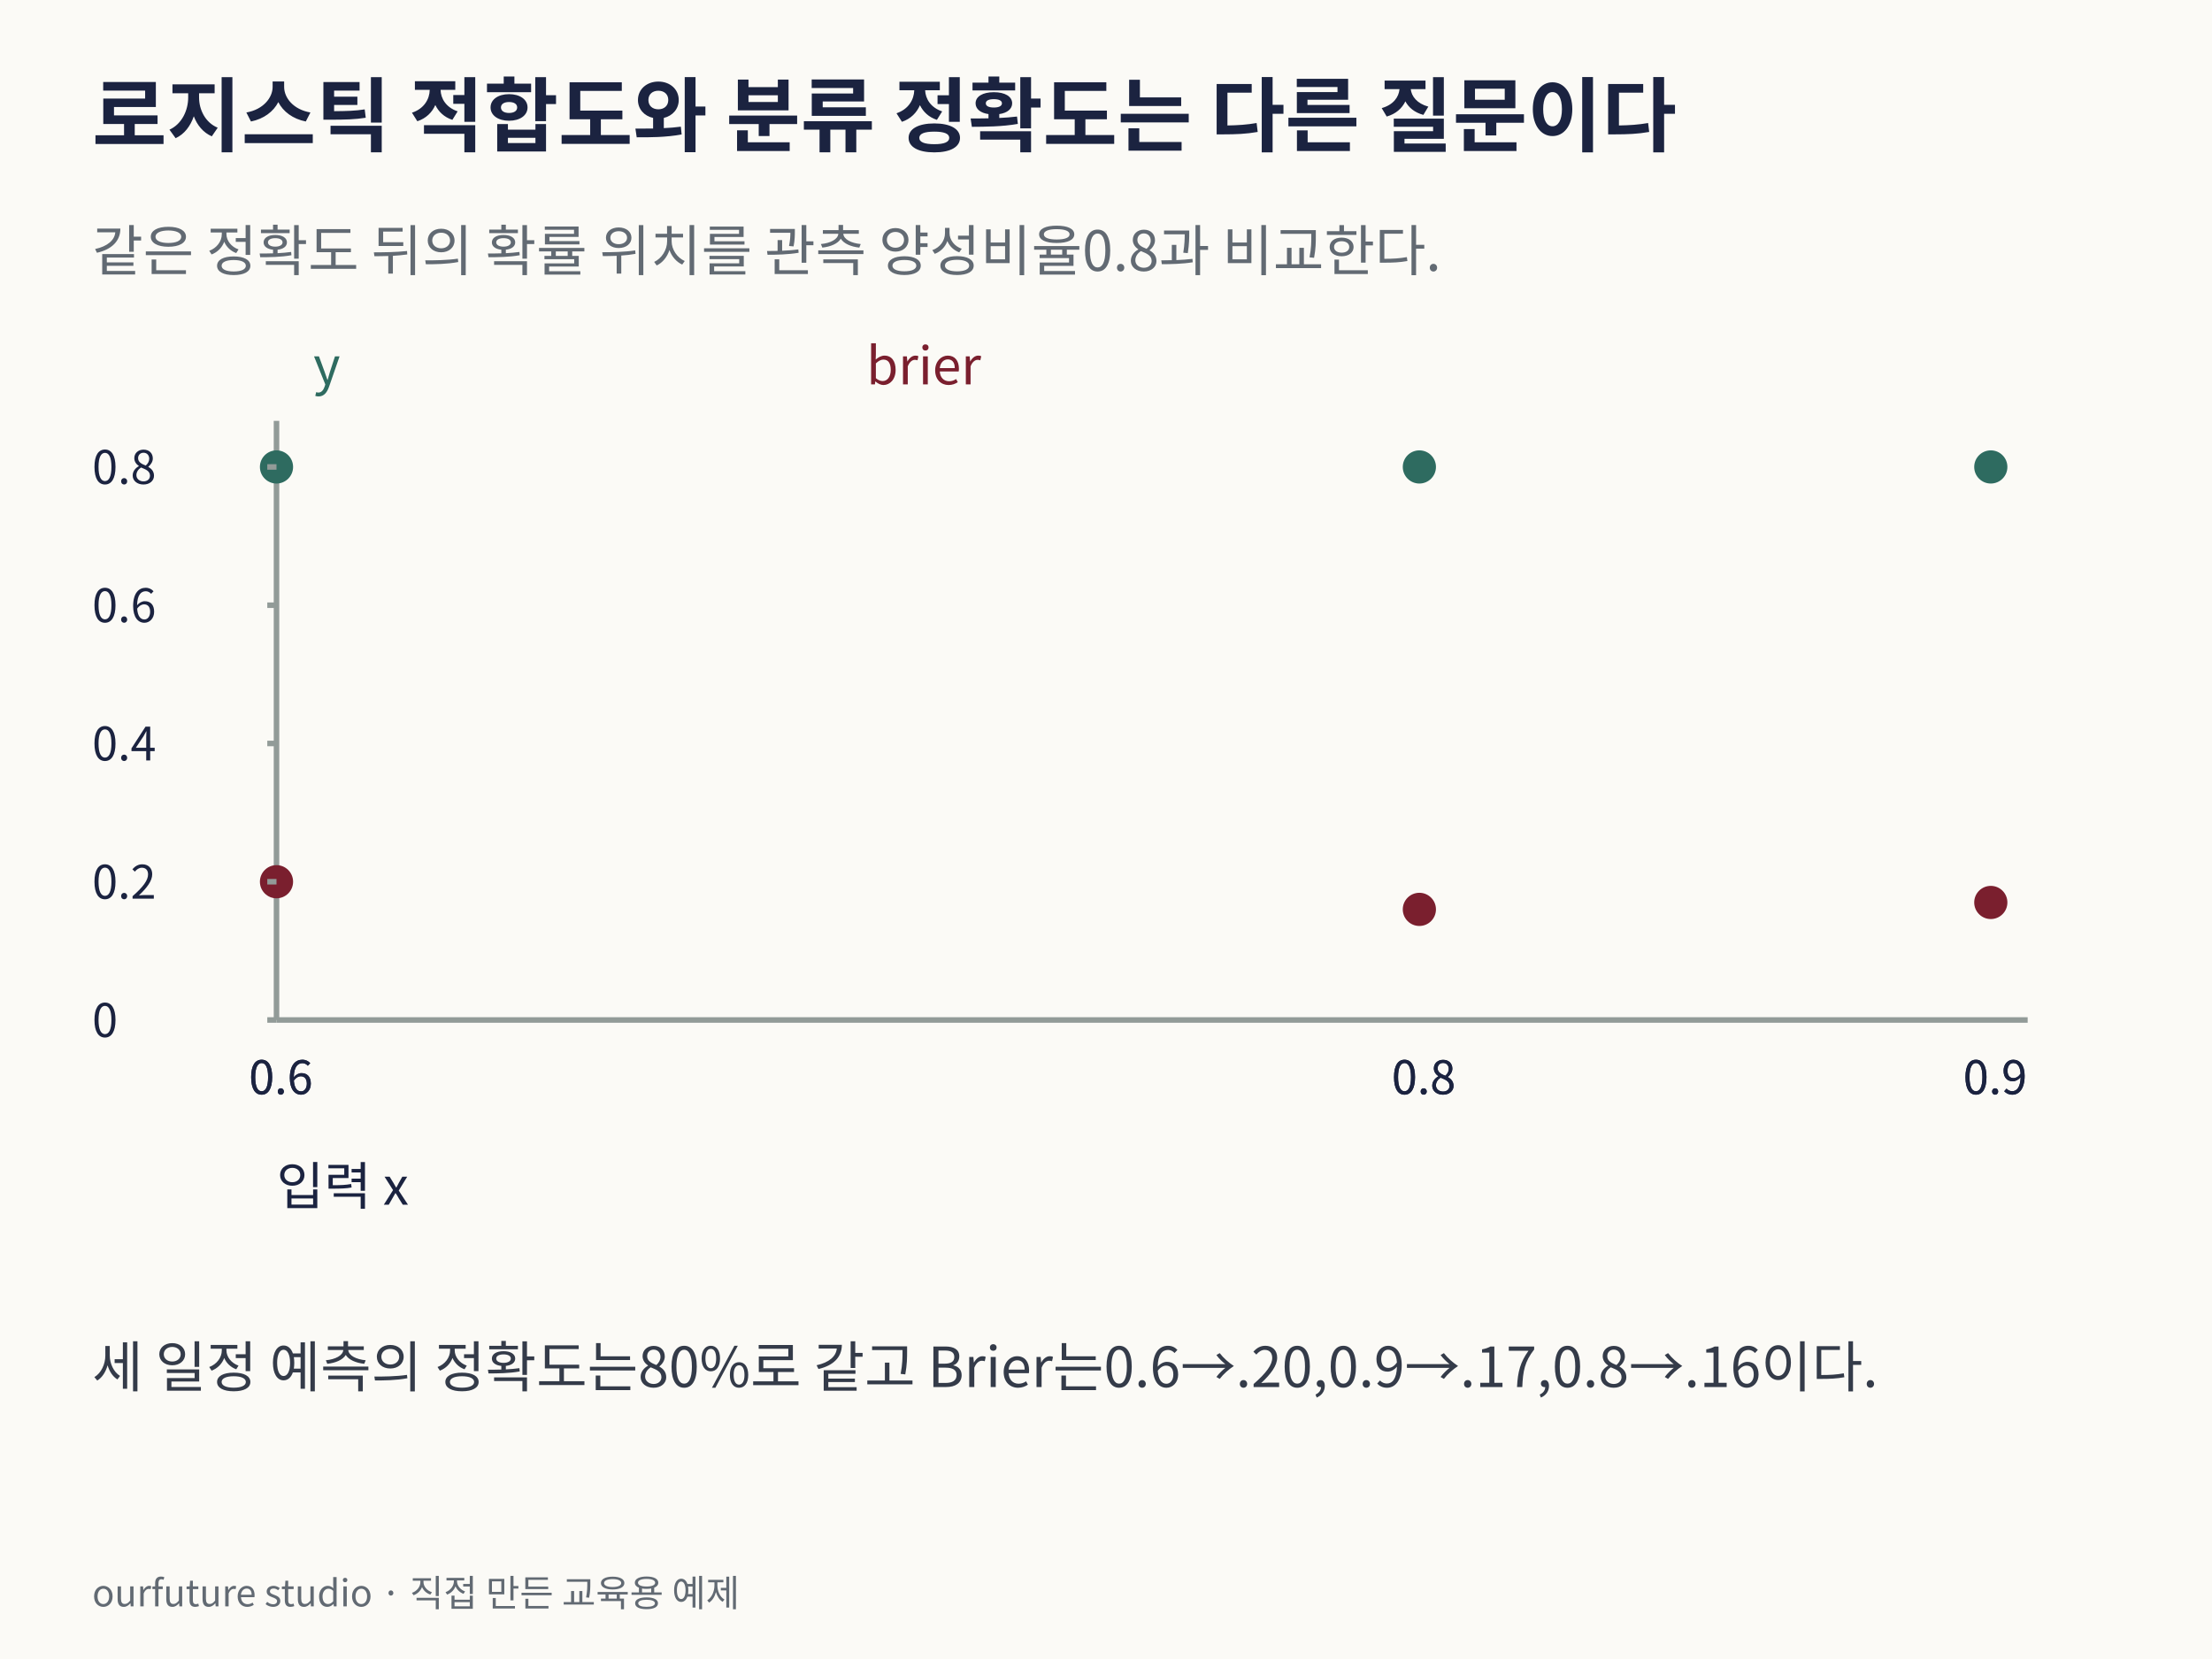
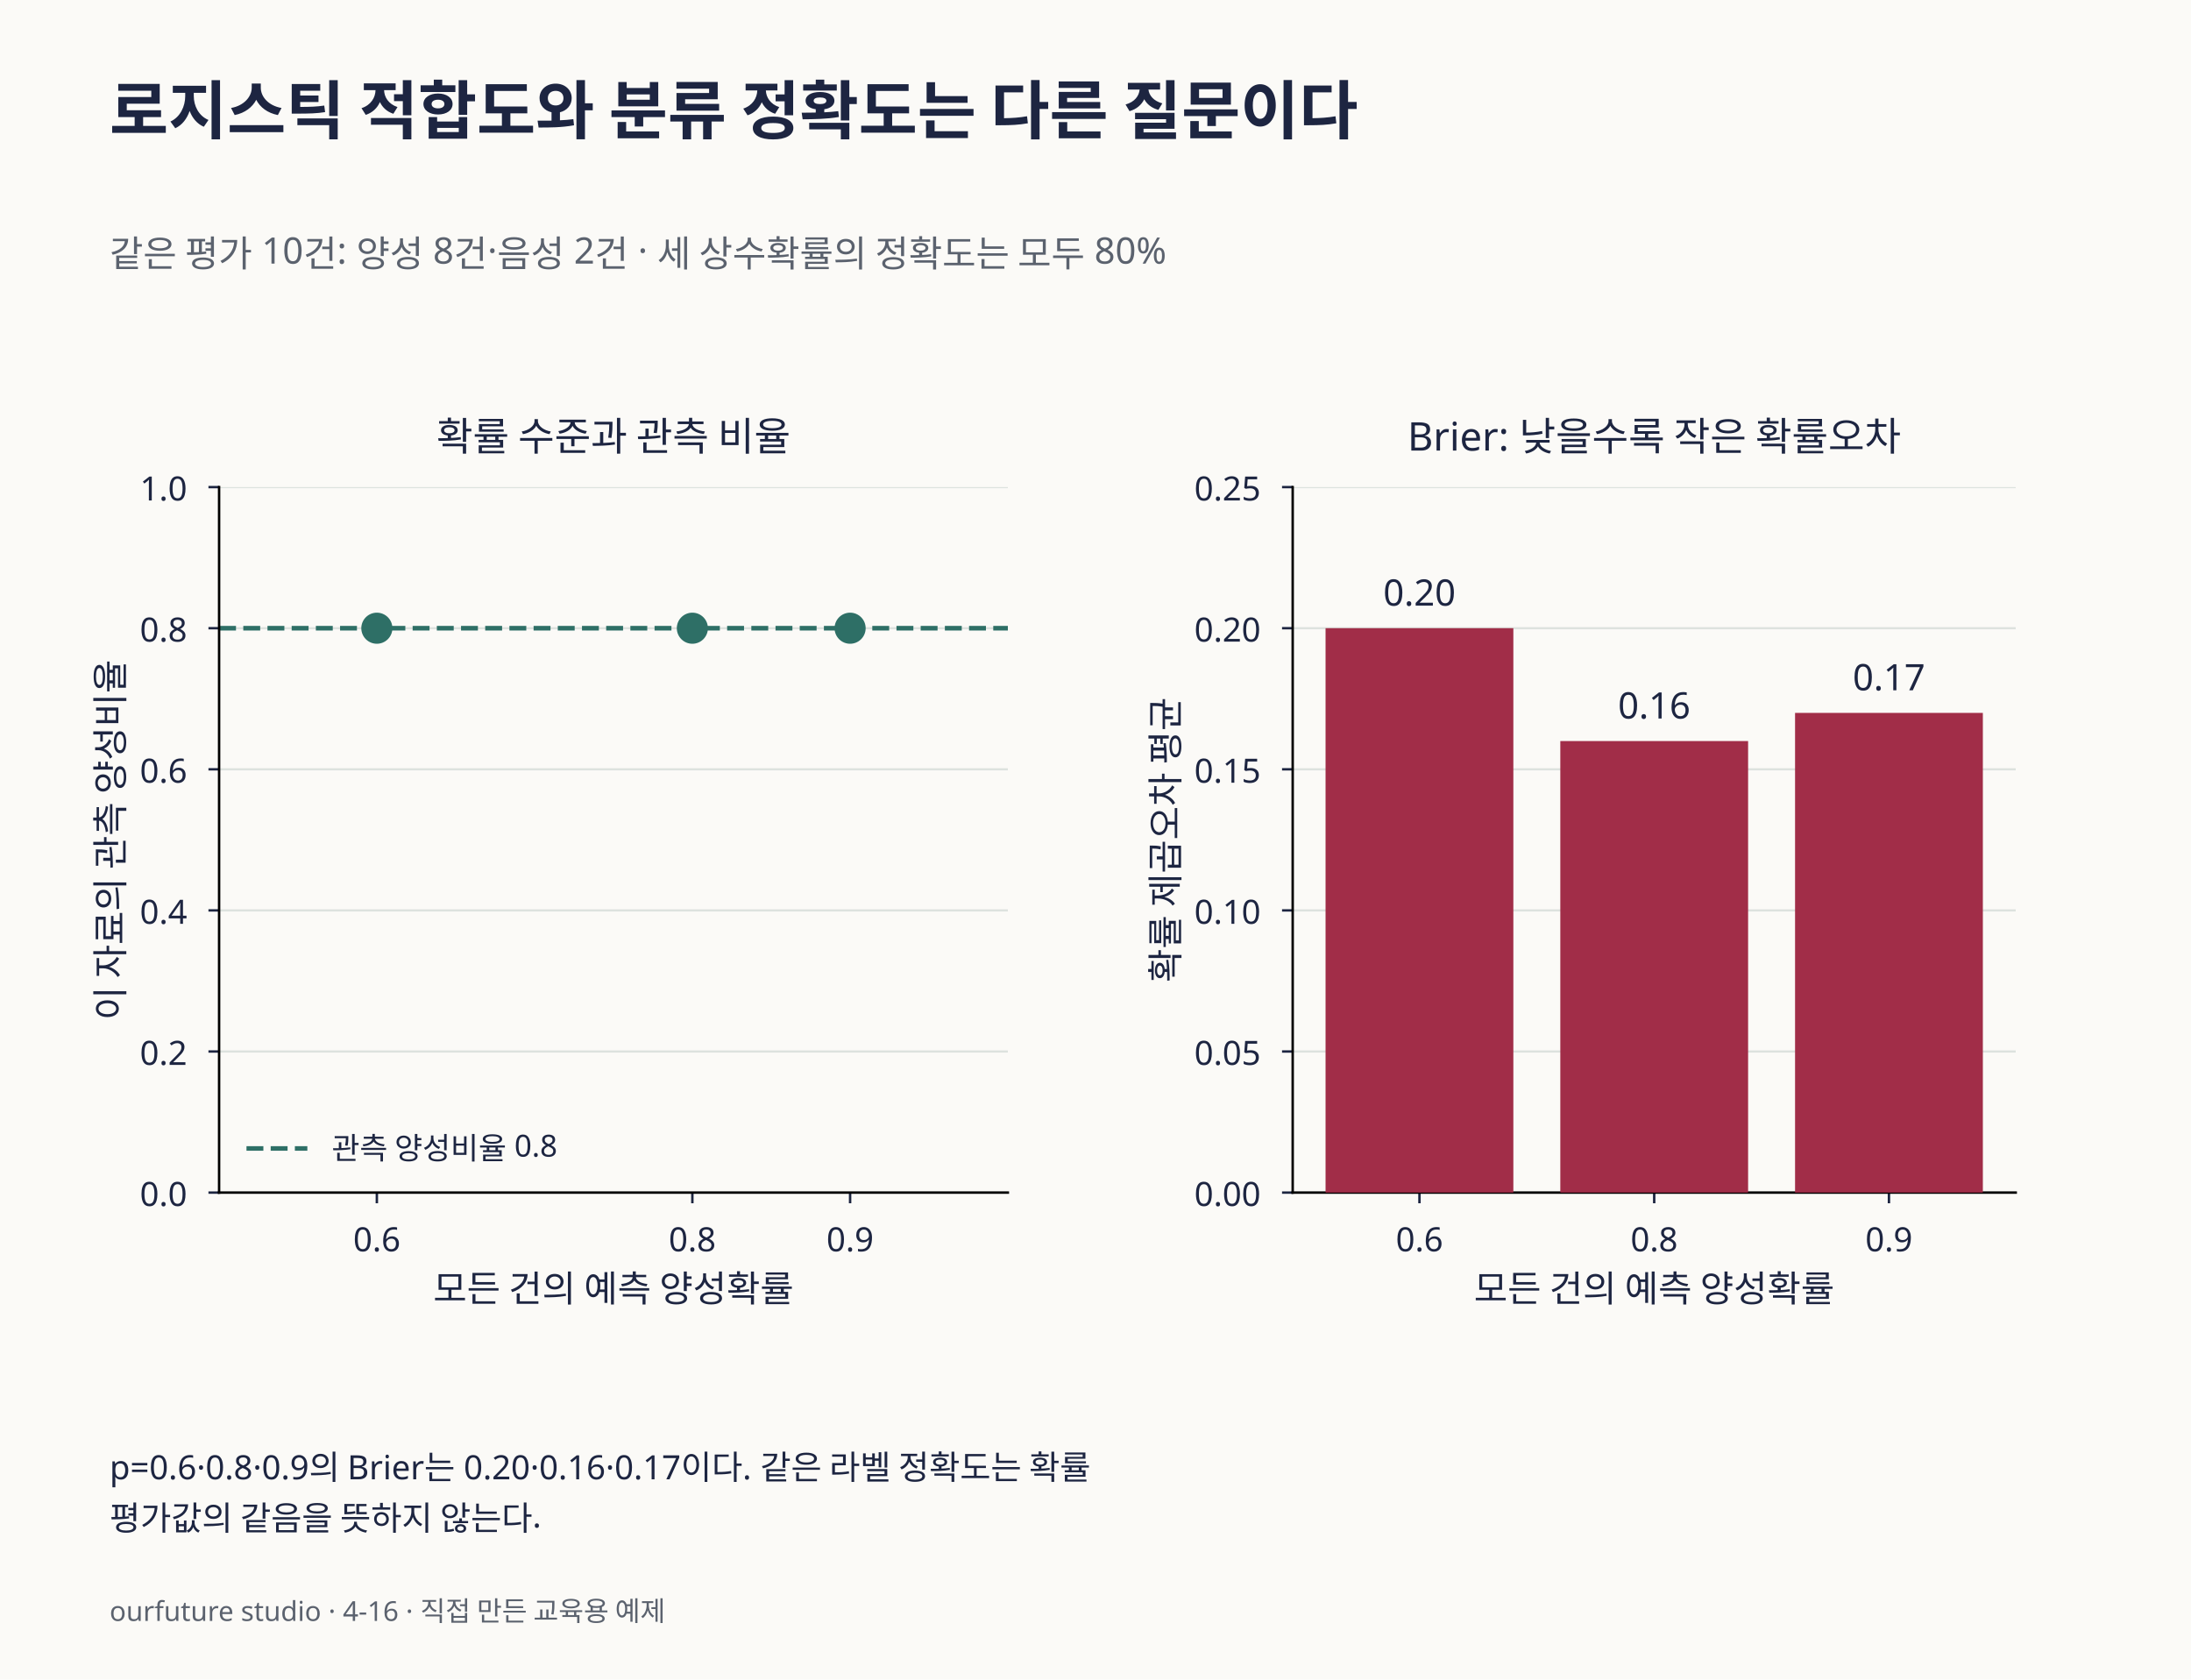
- <svg xmlns="http://www.w3.org/2000/svg" width="1200" height="900" viewBox="0 0 1200 900" role="img">
-   <rect width="1200" height="900" fill="#fbfaf6" />
-   <text x="50" y="78.7" fill="#1b2340" font-size="44" font-family="Noto Sans CJK KR,Malgun Gothic,sans-serif" font-weight="600">로지스틱 적합도와 분류 정확도는 다른 질문이다</text>
-   <text x="50" y="146.9" fill="#626a73" font-size="30" font-family="Noto Sans CJK KR,Malgun Gothic,sans-serif" font-weight="400">같은 정확도 뒤의 확률 위치를 관측 양성비율0.8과 비교한다.</text>
-   <line x1="150" y1="553.3" x2="1100" y2="553.3" stroke="#929b98" stroke-width="3" />
-   <line x1="150" y1="228.3" x2="150" y2="553.3" stroke="#929b98" stroke-width="3" />
-   <text x="170" y="208.5" fill="#2e6b60" font-size="28" font-family="Noto Sans CJK KR,Malgun Gothic,sans-serif" font-weight="400">y</text>
-   <circle cx="150.0" cy="253.3" r="9" fill="#2e6b60" />
-   <text x="135.0" y="593.5" fill="#1b2340" font-size="25" font-family="Noto Sans CJK KR,Malgun Gothic,sans-serif" font-weight="400">0.6</text>
-   <circle cx="1080.0" cy="253.3" r="9" fill="#2e6b60" />
-   <text x="1065.0" y="593.5" fill="#1b2340" font-size="25" font-family="Noto Sans CJK KR,Malgun Gothic,sans-serif" font-weight="400">0.9</text>
-   <circle cx="770" cy="253.3" r="9" fill="#2e6b60" />
-   <text x="755" y="593.5" fill="#1b2340" font-size="25" font-family="Noto Sans CJK KR,Malgun Gothic,sans-serif" font-weight="400">0.8</text>
-   <text x="470" y="208.5" fill="#7a1f2e" font-size="28" font-family="Noto Sans CJK KR,Malgun Gothic,sans-serif" font-weight="400">brier</text>
-   <circle cx="150.0" cy="478.3" r="9" fill="#7a1f2e" />
-   <text x="135.0" y="593.5" fill="#1b2340" font-size="25" font-family="Noto Sans CJK KR,Malgun Gothic,sans-serif" font-weight="400">0.6</text>
-   <circle cx="1080.0" cy="489.55" r="9" fill="#7a1f2e" />
-   <text x="1065.0" y="593.5" fill="#1b2340" font-size="25" font-family="Noto Sans CJK KR,Malgun Gothic,sans-serif" font-weight="400">0.9</text>
-   <circle cx="770" cy="493.3" r="9" fill="#7a1f2e" />
-   <text x="755" y="593.5" fill="#1b2340" font-size="25" font-family="Noto Sans CJK KR,Malgun Gothic,sans-serif" font-weight="400">0.8</text>
-   <text x="50" y="562.5" fill="#1b2340" font-size="25" font-family="Noto Sans CJK KR,Malgun Gothic,sans-serif" font-weight="400">0</text>
-   <line x1="145" y1="553.3" x2="150" y2="553.3" stroke="#929b98" stroke-width="3" />
-   <text x="50" y="487.5" fill="#1b2340" font-size="25" font-family="Noto Sans CJK KR,Malgun Gothic,sans-serif" font-weight="400">0.2</text>
-   <line x1="145" y1="478.3" x2="150" y2="478.3" stroke="#929b98" stroke-width="3" />
-   <text x="50" y="412.5" fill="#1b2340" font-size="25" font-family="Noto Sans CJK KR,Malgun Gothic,sans-serif" font-weight="400">0.4</text>
-   <line x1="145" y1="403.3" x2="150" y2="403.3" stroke="#929b98" stroke-width="3" />
-   <text x="50" y="337.5" fill="#1b2340" font-size="25" font-family="Noto Sans CJK KR,Malgun Gothic,sans-serif" font-weight="400">0.6</text>
-   <line x1="145" y1="328.3" x2="150" y2="328.3" stroke="#929b98" stroke-width="3" />
-   <text x="50" y="262.5" fill="#1b2340" font-size="25" font-family="Noto Sans CJK KR,Malgun Gothic,sans-serif" font-weight="400">0.8</text>
-   <line x1="145" y1="253.3" x2="150" y2="253.3" stroke="#929b98" stroke-width="3" />
-   <text x="150" y="653.5" fill="#1b2340" font-size="28" font-family="Noto Sans CJK KR,Malgun Gothic,sans-serif" font-weight="400">입력 x</text>
-   <text x="50" y="752.4" fill="#343b49" font-size="30" font-family="Noto Sans CJK KR,Malgun Gothic,sans-serif" font-weight="400">세 일정 예측의 정확도는80%로 같고 Brier는0.6→.20,0.9→.17,0.8→.16이다.</text>
-   <text x="50" y="871.4" fill="#626a73" font-size="20" font-family="Noto Sans CJK KR,Malgun Gothic,sans-serif" font-weight="400">ourfuture studio · 직접 만든 교육용 예제</text>
+ <svg xmlns="http://www.w3.org/2000/svg" xmlns:xlink="http://www.w3.org/1999/xlink" width="1200px" height="920px" viewBox="0 0 720 552" version="1.1">
+   <defs>
+     <style type="text/css">*{stroke-linejoin: round; stroke-linecap: butt}</style>
+   </defs>
+   <g id="figure_1">
+     <g id="patch_1">
+       <path d="M 0 552  L 720 552  L 720 0  L 0 0  z " style="fill: #fbfaf7" />
+     </g>
+     <g id="axes_1">
+       <g id="patch_2">
+         <path d="M 72 391.92  L 331.2 391.92  L 331.2 160.08  L 72 160.08  z " style="fill: #fbfaf7" />
+       </g>
+       <g id="matplotlib.axis_1">
+         <g id="xtick_1">
+           <g id="line2d_1">
+             <defs>
+               <path id="m3e04ab93a7" d="M 0 0  L 0 3.5  " style="stroke: #1d2541; stroke-width: 0.8" />
+             </defs>
+             <g>
+               <use xlink:href="#m3e04ab93a7" x="123.84" y="391.92" style="fill: #1d2541; stroke: #1d2541; stroke-width: 0.8" />
+             </g>
+           </g>
+           <g id="text_1">
+             <text style="font-size: 11px; font-family: 'Malgun Gothic'; text-anchor: middle; fill: #1d2541" x="123.84" y="411.218" transform="rotate(-0 123.84 411.2179)">0.6</text>
+           </g>
+         </g>
+         <g id="xtick_2">
+           <g id="line2d_2">
+             <g>
+               <use xlink:href="#m3e04ab93a7" x="227.52" y="391.92" style="fill: #1d2541; stroke: #1d2541; stroke-width: 0.8" />
+             </g>
+           </g>
+           <g id="text_2">
+             <text style="font-size: 11px; font-family: 'Malgun Gothic'; text-anchor: middle; fill: #1d2541" x="227.52" y="411.218" transform="rotate(-0 227.52 411.2179)">0.8</text>
+           </g>
+         </g>
+         <g id="xtick_3">
+           <g id="line2d_3">
+             <g>
+               <use xlink:href="#m3e04ab93a7" x="279.36" y="391.92" style="fill: #1d2541; stroke: #1d2541; stroke-width: 0.8" />
+             </g>
+           </g>
+           <g id="text_3">
+             <text style="font-size: 11px; font-family: 'Malgun Gothic'; text-anchor: middle; fill: #1d2541" x="279.36" y="411.218" transform="rotate(-0 279.36 411.2179)">0.9</text>
+           </g>
+         </g>
+         <g id="text_4">
+           <text style="font-size: 12px; font-family: 'Malgun Gothic'; text-anchor: middle; fill: #1d2541" x="201.6" y="427.762" transform="rotate(-0 201.6 427.7625)">모든 건의 예측 양성확률</text>
+         </g>
+       </g>
+       <g id="matplotlib.axis_2">
+         <g id="ytick_1">
+           <g id="line2d_4">
+             <path d="M 72 391.92  L 331.2 391.92  " clip-path="url(#pe2fc9fc0fd)" style="fill: none; stroke: #dde2de; stroke-width: 0.7; stroke-linecap: square" />
+           </g>
+           <g id="line2d_5">
+             <defs>
+               <path id="m63b66a0bca" d="M 0 0  L -3.5 0  " style="stroke: #1d2541; stroke-width: 0.8" />
+             </defs>
+             <g>
+               <use xlink:href="#m63b66a0bca" x="72" y="391.92" style="fill: #1d2541; stroke: #1d2541; stroke-width: 0.8" />
+             </g>
+           </g>
+           <g id="text_5">
+             <text style="font-size: 11px; font-family: 'Malgun Gothic'; text-anchor: end; fill: #1d2541" x="61.5" y="396.319" transform="rotate(-0 61.5 396.3189)">0.0</text>
+           </g>
+         </g>
+         <g id="ytick_2">
+           <g id="line2d_6">
+             <path d="M 72 345.552  L 331.2 345.552  " clip-path="url(#pe2fc9fc0fd)" style="fill: none; stroke: #dde2de; stroke-width: 0.7; stroke-linecap: square" />
+           </g>
+           <g id="line2d_7">
+             <g>
+               <use xlink:href="#m63b66a0bca" x="72" y="345.552" style="fill: #1d2541; stroke: #1d2541; stroke-width: 0.8" />
+             </g>
+           </g>
+           <g id="text_6">
+             <text style="font-size: 11px; font-family: 'Malgun Gothic'; text-anchor: end; fill: #1d2541" x="61.5" y="349.951" transform="rotate(-0 61.5 349.9509)">0.2</text>
+           </g>
+         </g>
+         <g id="ytick_3">
+           <g id="line2d_8">
+             <path d="M 72 299.184  L 331.2 299.184  " clip-path="url(#pe2fc9fc0fd)" style="fill: none; stroke: #dde2de; stroke-width: 0.7; stroke-linecap: square" />
+           </g>
+           <g id="line2d_9">
+             <g>
+               <use xlink:href="#m63b66a0bca" x="72" y="299.184" style="fill: #1d2541; stroke: #1d2541; stroke-width: 0.8" />
+             </g>
+           </g>
+           <g id="text_7">
+             <text style="font-size: 11px; font-family: 'Malgun Gothic'; text-anchor: end; fill: #1d2541" x="61.5" y="303.583" transform="rotate(-0 61.5 303.5829)">0.4</text>
+           </g>
+         </g>
+         <g id="ytick_4">
+           <g id="line2d_10">
+             <path d="M 72 252.816  L 331.2 252.816  " clip-path="url(#pe2fc9fc0fd)" style="fill: none; stroke: #dde2de; stroke-width: 0.7; stroke-linecap: square" />
+           </g>
+           <g id="line2d_11">
+             <g>
+               <use xlink:href="#m63b66a0bca" x="72" y="252.816" style="fill: #1d2541; stroke: #1d2541; stroke-width: 0.8" />
+             </g>
+           </g>
+           <g id="text_8">
+             <text style="font-size: 11px; font-family: 'Malgun Gothic'; text-anchor: end; fill: #1d2541" x="61.5" y="257.215" transform="rotate(-0 61.5 257.2149)">0.6</text>
+           </g>
+         </g>
+         <g id="ytick_5">
+           <g id="line2d_12">
+             <path d="M 72 206.448  L 331.2 206.448  " clip-path="url(#pe2fc9fc0fd)" style="fill: none; stroke: #dde2de; stroke-width: 0.7; stroke-linecap: square" />
+           </g>
+           <g id="line2d_13">
+             <g>
+               <use xlink:href="#m63b66a0bca" x="72" y="206.448" style="fill: #1d2541; stroke: #1d2541; stroke-width: 0.8" />
+             </g>
+           </g>
+           <g id="text_9">
+             <text style="font-size: 11px; font-family: 'Malgun Gothic'; text-anchor: end; fill: #1d2541" x="61.5" y="210.847" transform="rotate(-0 61.5 210.8469)">0.8</text>
+           </g>
+         </g>
+         <g id="ytick_6">
+           <g id="line2d_14">
+             <path d="M 72 160.08  L 331.2 160.08  " clip-path="url(#pe2fc9fc0fd)" style="fill: none; stroke: #dde2de; stroke-width: 0.7; stroke-linecap: square" />
+           </g>
+           <g id="line2d_15">
+             <g>
+               <use xlink:href="#m63b66a0bca" x="72" y="160.08" style="fill: #1d2541; stroke: #1d2541; stroke-width: 0.8" />
+             </g>
+           </g>
+           <g id="text_10">
+             <text style="font-size: 11px; font-family: 'Malgun Gothic'; text-anchor: end; fill: #1d2541" x="61.5" y="164.479" transform="rotate(-0 61.5 164.4789)">1.0</text>
+           </g>
+         </g>
+         <g id="text_11">
+           <text style="font-size: 12px; font-family: 'Malgun Gothic'; text-anchor: middle; fill: #1d2541" x="40.574" y="276" transform="rotate(-90 40.57422 276)">이 자료의 관측 양성비율</text>
+         </g>
+       </g>
+       <g id="line2d_16">
+         <path d="M 72 206.448  L 331.2 206.448  " clip-path="url(#pe2fc9fc0fd)" style="fill: none; stroke-dasharray: 5.55,2.4; stroke-dashoffset: 0; stroke: #2e6f66; stroke-width: 1.5" />
+       </g>
+       <g id="patch_3">
+         <path d="M 72 391.92  L 72 160.08  " style="fill: none; stroke: #000000; stroke-width: 0.8; stroke-linejoin: miter; stroke-linecap: square" />
+       </g>
+       <g id="patch_4">
+         <path d="M 72 391.92  L 331.2 391.92  " style="fill: none; stroke: #000000; stroke-width: 0.8; stroke-linejoin: miter; stroke-linecap: square" />
+       </g>
+       <g id="PathCollection_1">
+         <defs>
+           <path id="m4eff230987" d="M 0 4.61  C 1.223 4.61 2.395 4.124 3.26 3.26  C 4.124 2.395 4.61 1.223 4.61 0  C 4.61 -1.223 4.124 -2.395 3.26 -3.26  C 2.395 -4.124 1.223 -4.61 0 -4.61  C -1.223 -4.61 -2.395 -4.124 -3.26 -3.26  C -4.124 -2.395 -4.61 -1.223 -4.61 0  C -4.61 1.223 -4.124 2.395 -3.26 3.26  C -2.395 4.124 -1.223 4.61 0 4.61  z " style="stroke: #2e6f66" />
+         </defs>
+         <g clip-path="url(#pe2fc9fc0fd)">
+           <use xlink:href="#m4eff230987" x="123.84" y="206.448" style="fill: #2e6f66; stroke: #2e6f66" />
+           <use xlink:href="#m4eff230987" x="227.52" y="206.448" style="fill: #2e6f66; stroke: #2e6f66" />
+           <use xlink:href="#m4eff230987" x="279.36" y="206.448" style="fill: #2e6f66; stroke: #2e6f66" />
+         </g>
+       </g>
+       <g id="text_12">
+         <text style="font-size: 13px; font-family: 'Malgun Gothic'; text-anchor: middle; fill: #1d2541" x="201.6" y="148.08" transform="rotate(-0 201.6 148.08)">확률 수준과 관측 비율</text>
+       </g>
+       <g id="legend_1">
+         <g id="line2d_17">
+           <path d="M 81 377.418  L 91 377.418  L 101 377.418  " style="fill: none; stroke-dasharray: 5.55,2.4; stroke-dashoffset: 0; stroke: #2e6f66; stroke-width: 1.5" />
+         </g>
+         <g id="text_13">
+           <text style="font-size: 10px; font-family: 'Malgun Gothic'; text-anchor: start; fill: #1d2541" x="109" y="380.918" transform="rotate(-0 109 380.918)">관측 양성비율 0.8</text>
+         </g>
+       </g>
+     </g>
+     <g id="axes_2">
+       <g id="patch_5">
+         <path d="M 424.8 391.92  L 662.4 391.92  L 662.4 160.08  L 424.8 160.08  z " style="fill: #fbfaf7" />
+       </g>
+       <g id="matplotlib.axis_3">
+         <g id="xtick_4">
+           <g id="line2d_18">
+             <g>
+               <use xlink:href="#m3e04ab93a7" x="466.457" y="391.92" style="fill: #1d2541; stroke: #1d2541; stroke-width: 0.8" />
+             </g>
+           </g>
+           <g id="text_14">
+             <text style="font-size: 11px; font-family: 'Malgun Gothic'; text-anchor: middle; fill: #1d2541" x="466.457" y="411.218" transform="rotate(-0 466.4571 411.2179)">0.6</text>
+           </g>
+         </g>
+         <g id="xtick_5">
+           <g id="line2d_19">
+             <g>
+               <use xlink:href="#m3e04ab93a7" x="543.6" y="391.92" style="fill: #1d2541; stroke: #1d2541; stroke-width: 0.8" />
+             </g>
+           </g>
+           <g id="text_15">
+             <text style="font-size: 11px; font-family: 'Malgun Gothic'; text-anchor: middle; fill: #1d2541" x="543.6" y="411.218" transform="rotate(-0 543.6 411.2179)">0.8</text>
+           </g>
+         </g>
+         <g id="xtick_6">
+           <g id="line2d_20">
+             <g>
+               <use xlink:href="#m3e04ab93a7" x="620.743" y="391.92" style="fill: #1d2541; stroke: #1d2541; stroke-width: 0.8" />
+             </g>
+           </g>
+           <g id="text_16">
+             <text style="font-size: 11px; font-family: 'Malgun Gothic'; text-anchor: middle; fill: #1d2541" x="620.743" y="411.218" transform="rotate(-0 620.7429 411.2179)">0.9</text>
+           </g>
+         </g>
+         <g id="text_17">
+           <text style="font-size: 12px; font-family: 'Malgun Gothic'; text-anchor: middle; fill: #1d2541" x="543.6" y="427.762" transform="rotate(-0 543.6 427.7625)">모든 건의 예측 양성확률</text>
+         </g>
+       </g>
+       <g id="matplotlib.axis_4">
+         <g id="ytick_7">
+           <g id="line2d_21">
+             <path d="M 424.8 391.92  L 662.4 391.92  " clip-path="url(#p090ed1bd58)" style="fill: none; stroke: #dde2de; stroke-width: 0.7; stroke-linecap: square" />
+           </g>
+           <g id="line2d_22">
+             <g>
+               <use xlink:href="#m63b66a0bca" x="424.8" y="391.92" style="fill: #1d2541; stroke: #1d2541; stroke-width: 0.8" />
+             </g>
+           </g>
+           <g id="text_18">
+             <text style="font-size: 11px; font-family: 'Malgun Gothic'; text-anchor: end; fill: #1d2541" x="414.3" y="396.319" transform="rotate(-0 414.3 396.3189)">0.00</text>
+           </g>
+         </g>
+         <g id="ytick_8">
+           <g id="line2d_23">
+             <path d="M 424.8 345.552  L 662.4 345.552  " clip-path="url(#p090ed1bd58)" style="fill: none; stroke: #dde2de; stroke-width: 0.7; stroke-linecap: square" />
+           </g>
+           <g id="line2d_24">
+             <g>
+               <use xlink:href="#m63b66a0bca" x="424.8" y="345.552" style="fill: #1d2541; stroke: #1d2541; stroke-width: 0.8" />
+             </g>
+           </g>
+           <g id="text_19">
+             <text style="font-size: 11px; font-family: 'Malgun Gothic'; text-anchor: end; fill: #1d2541" x="414.3" y="349.951" transform="rotate(-0 414.3 349.9509)">0.05</text>
+           </g>
+         </g>
+         <g id="ytick_9">
+           <g id="line2d_25">
+             <path d="M 424.8 299.184  L 662.4 299.184  " clip-path="url(#p090ed1bd58)" style="fill: none; stroke: #dde2de; stroke-width: 0.7; stroke-linecap: square" />
+           </g>
+           <g id="line2d_26">
+             <g>
+               <use xlink:href="#m63b66a0bca" x="424.8" y="299.184" style="fill: #1d2541; stroke: #1d2541; stroke-width: 0.8" />
+             </g>
+           </g>
+           <g id="text_20">
+             <text style="font-size: 11px; font-family: 'Malgun Gothic'; text-anchor: end; fill: #1d2541" x="414.3" y="303.583" transform="rotate(-0 414.3 303.5829)">0.10</text>
+           </g>
+         </g>
+         <g id="ytick_10">
+           <g id="line2d_27">
+             <path d="M 424.8 252.816  L 662.4 252.816  " clip-path="url(#p090ed1bd58)" style="fill: none; stroke: #dde2de; stroke-width: 0.7; stroke-linecap: square" />
+           </g>
+           <g id="line2d_28">
+             <g>
+               <use xlink:href="#m63b66a0bca" x="424.8" y="252.816" style="fill: #1d2541; stroke: #1d2541; stroke-width: 0.8" />
+             </g>
+           </g>
+           <g id="text_21">
+             <text style="font-size: 11px; font-family: 'Malgun Gothic'; text-anchor: end; fill: #1d2541" x="414.3" y="257.215" transform="rotate(-0 414.3 257.2149)">0.15</text>
+           </g>
+         </g>
+         <g id="ytick_11">
+           <g id="line2d_29">
+             <path d="M 424.8 206.448  L 662.4 206.448  " clip-path="url(#p090ed1bd58)" style="fill: none; stroke: #dde2de; stroke-width: 0.7; stroke-linecap: square" />
+           </g>
+           <g id="line2d_30">
+             <g>
+               <use xlink:href="#m63b66a0bca" x="424.8" y="206.448" style="fill: #1d2541; stroke: #1d2541; stroke-width: 0.8" />
+             </g>
+           </g>
+           <g id="text_22">
+             <text style="font-size: 11px; font-family: 'Malgun Gothic'; text-anchor: end; fill: #1d2541" x="414.3" y="210.847" transform="rotate(-0 414.3 210.8469)">0.20</text>
+           </g>
+         </g>
+         <g id="ytick_12">
+           <g id="line2d_31">
+             <path d="M 424.8 160.08  L 662.4 160.08  " clip-path="url(#p090ed1bd58)" style="fill: none; stroke: #dde2de; stroke-width: 0.7; stroke-linecap: square" />
+           </g>
+           <g id="line2d_32">
+             <g>
+               <use xlink:href="#m63b66a0bca" x="424.8" y="160.08" style="fill: #1d2541; stroke: #1d2541; stroke-width: 0.8" />
+             </g>
+           </g>
+           <g id="text_23">
+             <text style="font-size: 11px; font-family: 'Malgun Gothic'; text-anchor: end; fill: #1d2541" x="414.3" y="164.479" transform="rotate(-0 414.3 164.4789)">0.25</text>
+           </g>
+         </g>
+         <g id="text_24">
+           <text style="font-size: 12px; font-family: 'Malgun Gothic'; text-anchor: middle; fill: #1d2541" x="387.316" y="276" transform="rotate(-90 387.3156 276)">확률 제곱오차 평균</text>
+         </g>
+       </g>
+       <g id="patch_6">
+         <path d="M 424.8 391.92  L 424.8 160.08  " style="fill: none; stroke: #000000; stroke-width: 0.8; stroke-linejoin: miter; stroke-linecap: square" />
+       </g>
+       <g id="patch_7">
+         <path d="M 424.8 391.92  L 662.4 391.92  " style="fill: none; stroke: #000000; stroke-width: 0.8; stroke-linejoin: miter; stroke-linecap: square" />
+       </g>
+       <g id="patch_8">
+         <path d="M 435.6 391.92  L 497.314 391.92  L 497.314 206.448  L 435.6 206.448  z " clip-path="url(#p090ed1bd58)" style="fill: #a12d48" />
+       </g>
+       <g id="patch_9">
+         <path d="M 512.743 391.92  L 574.457 391.92  L 574.457 243.542  L 512.743 243.542  z " clip-path="url(#p090ed1bd58)" style="fill: #a12d48" />
+       </g>
+       <g id="patch_10">
+         <path d="M 589.886 391.92  L 651.6 391.92  L 651.6 234.269  L 589.886 234.269  z " clip-path="url(#p090ed1bd58)" style="fill: #a12d48" />
+       </g>
+       <g id="text_25">
+         <text style="font-size: 12px; font-family: 'Malgun Gothic'; text-anchor: middle; fill: #1d2541" x="466.457" y="199.029" transform="rotate(-0 466.4571 199.0291)">0.20</text>
+       </g>
+       <g id="text_26">
+         <text style="font-size: 12px; font-family: 'Malgun Gothic'; text-anchor: middle; fill: #1d2541" x="543.6" y="236.124" transform="rotate(-0 543.6 236.1235)">0.16</text>
+       </g>
+       <g id="text_27">
+         <text style="font-size: 12px; font-family: 'Malgun Gothic'; text-anchor: middle; fill: #1d2541" x="620.743" y="226.85" transform="rotate(-0 620.7429 226.8499)">0.17</text>
+       </g>
+       <g id="text_28">
+         <text style="font-size: 13px; font-family: 'Malgun Gothic'; text-anchor: middle; fill: #1d2541" x="543.6" y="148.08" transform="rotate(-0 543.6 148.08)">Brier: 낮을수록 작은 확률오차</text>
+       </g>
+     </g>
+     <g id="text_29">
+       <text style="font-weight: 700; font-size: 21px; font-family: 'Malgun Gothic'; text-anchor: start; fill: #1d2541" x="36" y="43.922" transform="rotate(-0 36 43.92164)">로지스틱 적합도와 분류 정확도는 다른 질문이다</text>
+     </g>
+     <g id="text_30">
+       <text style="font-size: 12px; font-family: 'Malgun Gothic'; text-anchor: start; fill: #5b626e" x="36" y="87.623" transform="rotate(-0 36 87.6225)">같은 평가 10건: 양성 8건·음성 2건 · 세 상수확률의 정확도는 모두 80%</text>
+     </g>
+     <g id="text_31">
+       <text style="font-size: 9px; font-family: 'Malgun Gothic'; text-anchor: start; fill: #5b626e" x="36" y="532.68" transform="rotate(-0 36 532.68)">ourfuture studio · 4-16 · 직접 만든 교육용 예제</text>
+     </g>
+     <g id="text_32">
+       <text style="font-size: 11px; font-family: 'Malgun Gothic'; fill: #1d2541" transform="translate(36 486.1351)">p=0.6·0.8·0.9의 Brier는 0.20·0.16·0.17이다. 같은 라벨 정확도는 확률</text>
+       <text style="font-size: 11px; font-family: 'Malgun Gothic'; fill: #1d2541" transform="translate(36 502.8585)">평가값의 같음을 뜻하지 않는다.</text>
+     </g>
+   </g>
+   <defs>
+     <clipPath id="pe2fc9fc0fd">
+       <rect x="72" y="160.08" width="259.2" height="231.84" />
+     </clipPath>
+     <clipPath id="p090ed1bd58">
+       <rect x="424.8" y="160.08" width="237.6" height="231.84" />
+     </clipPath>
+   </defs>
</svg>
